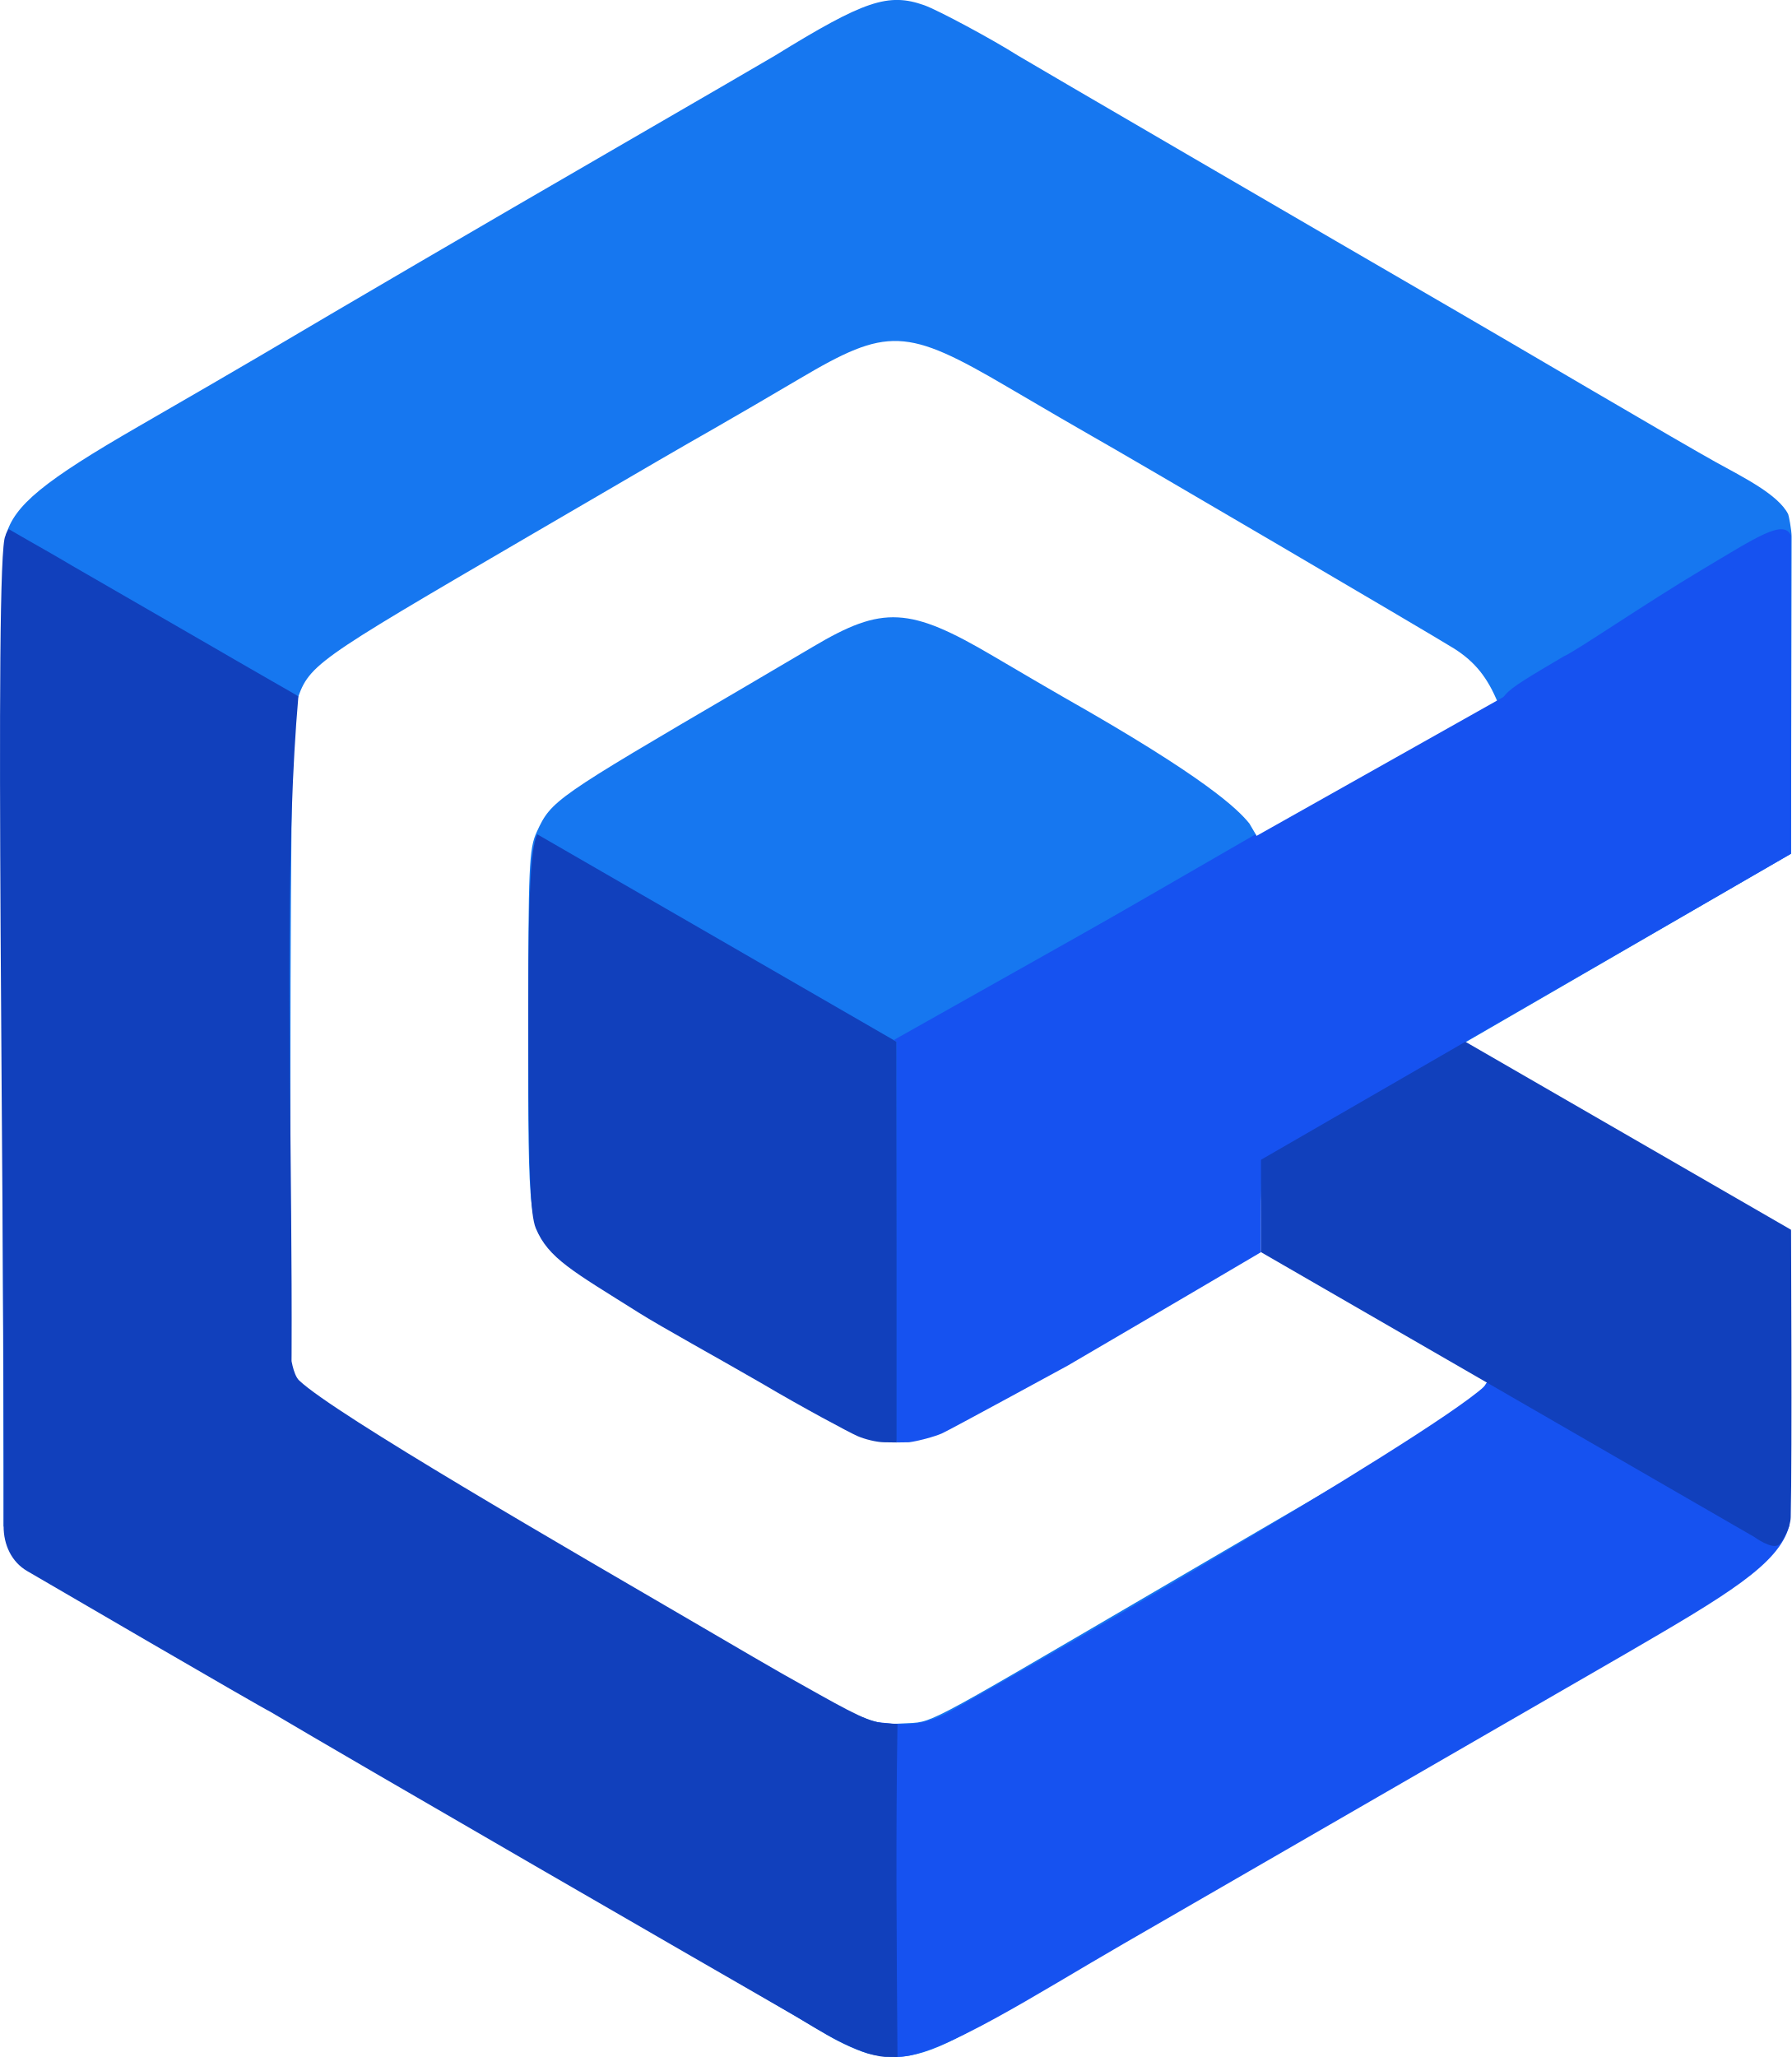
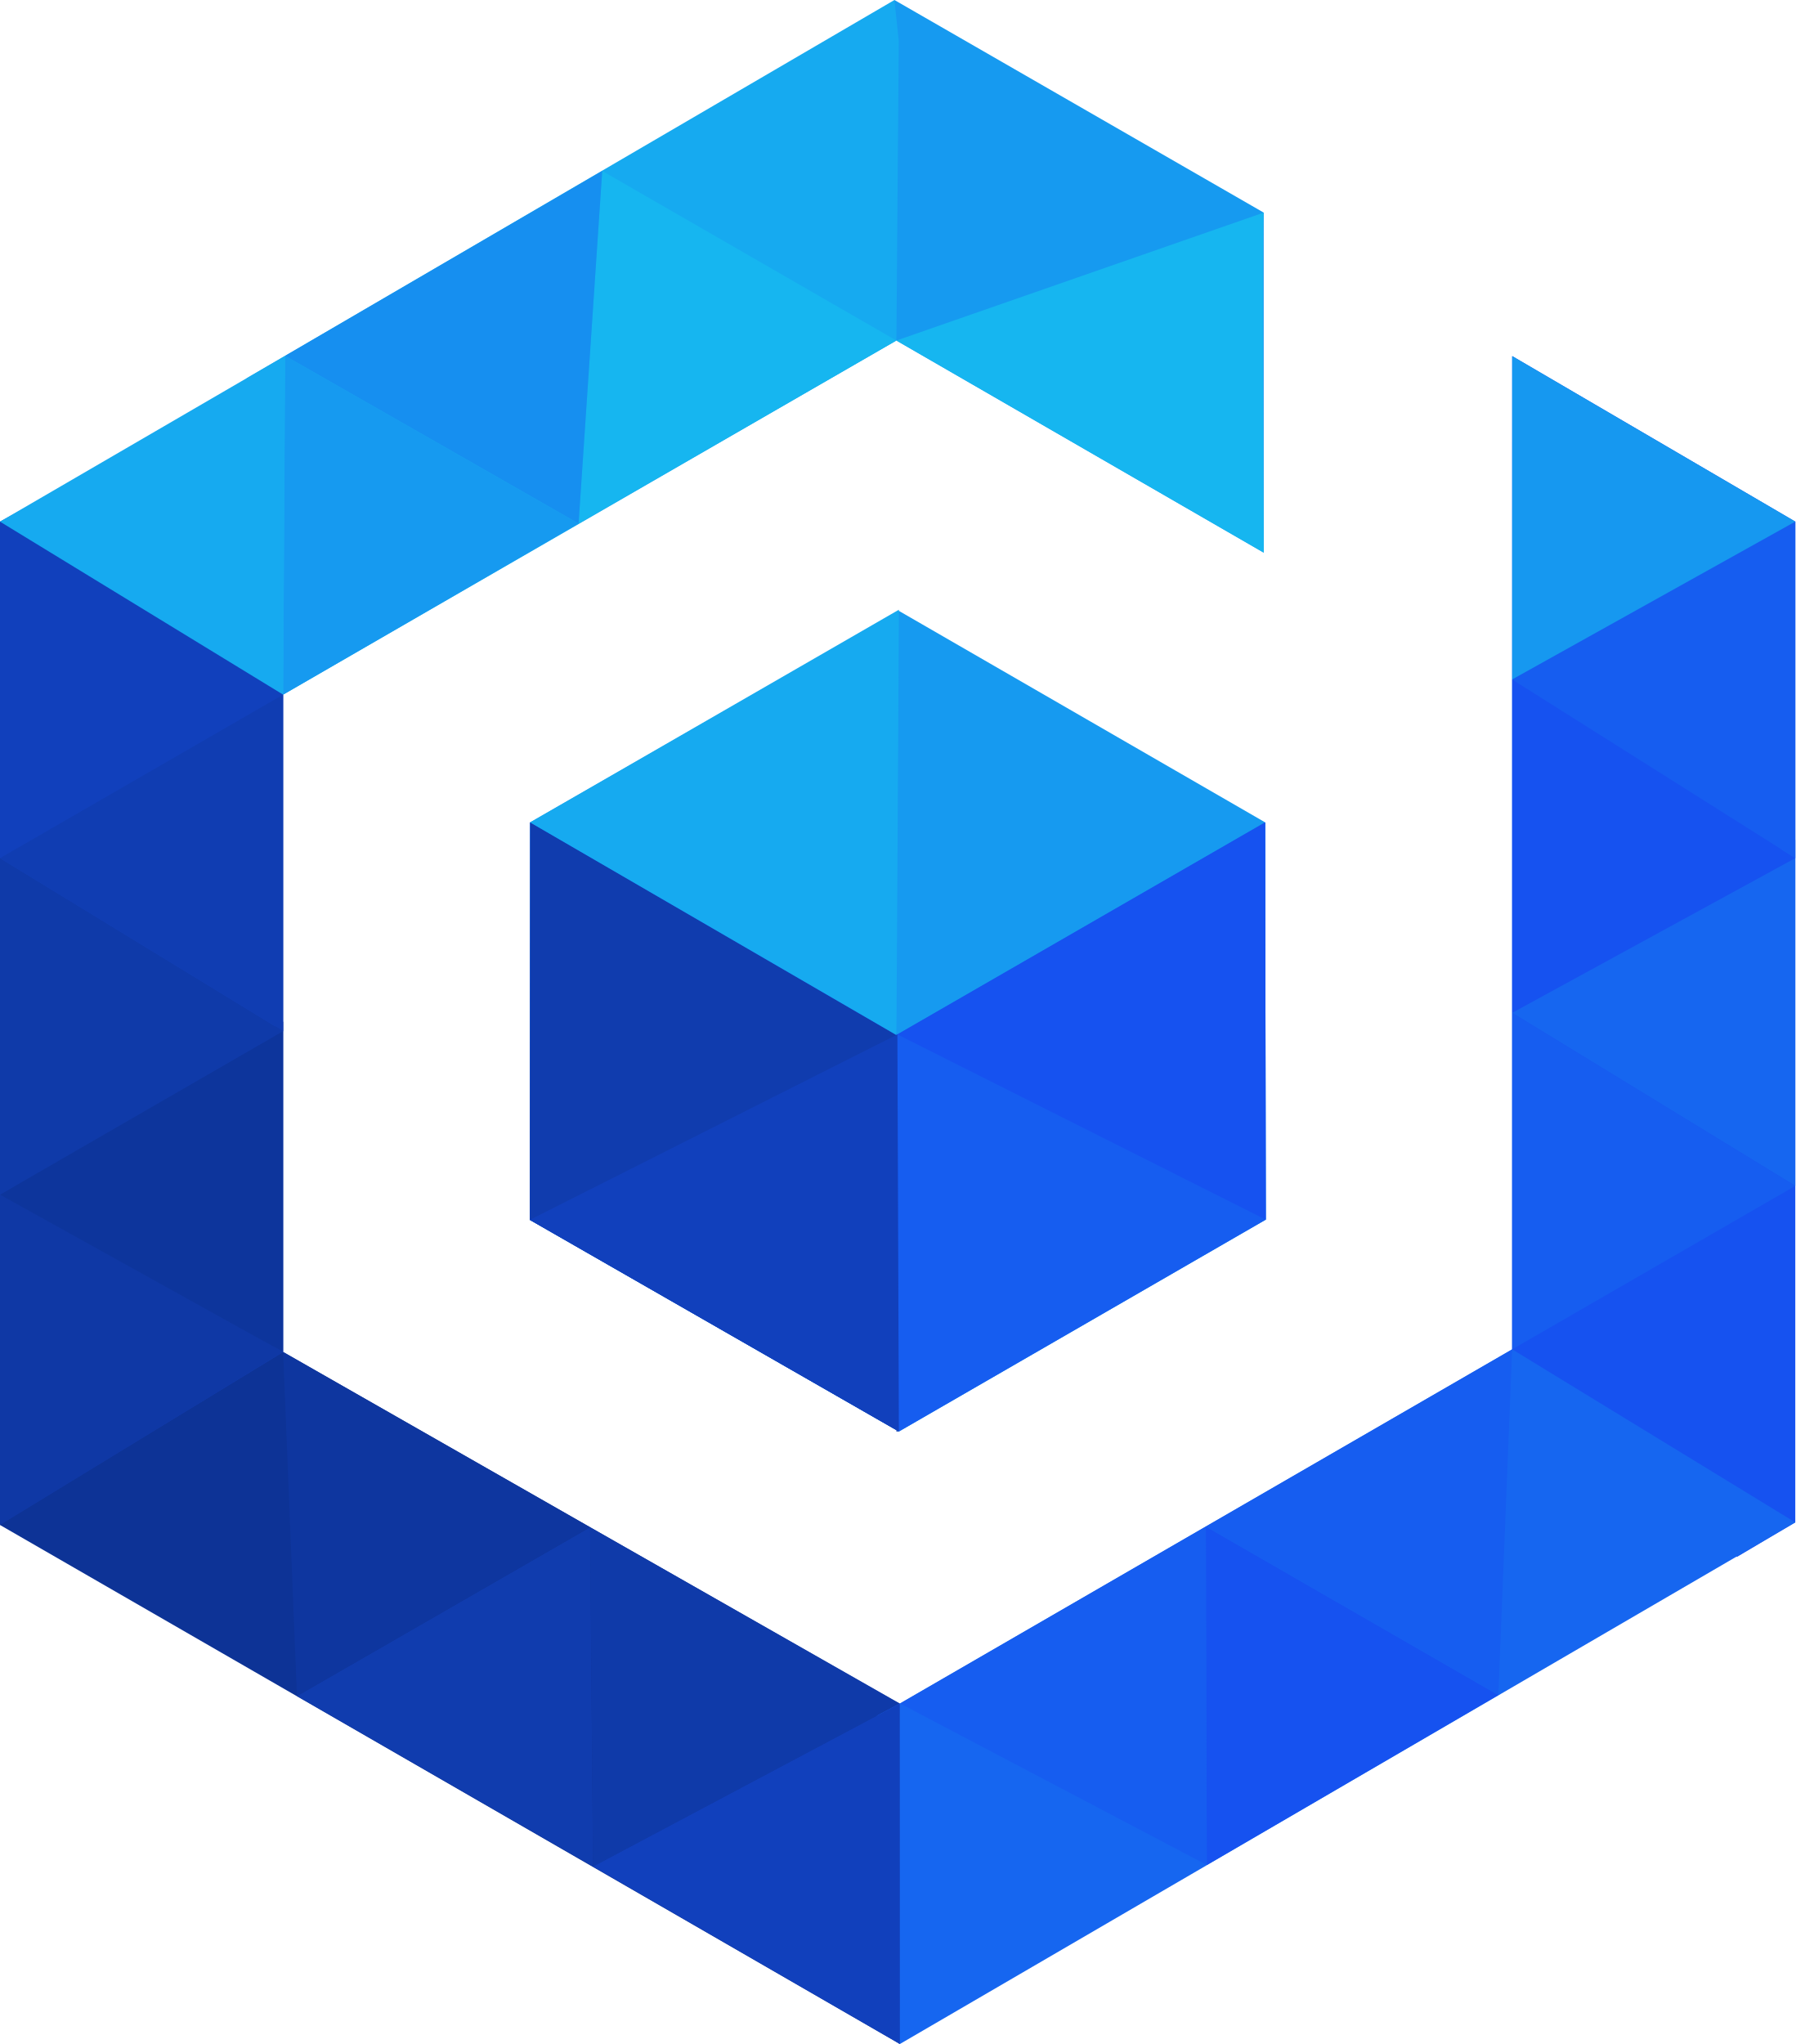
- <svg xmlns="http://www.w3.org/2000/svg" width="39.688mm" height="45.565mm" viewBox="0 0 39.688 45.565" version="1.1" id="svg1173">
-   <defs id="defs1167" />
-   <g id="layer1" transform="translate(179.8137,-392.6747)">
-     <g id="g1165" transform="matrix(0.3903174,0,0,0.3903174,-121.3667,353.7795)" style="stroke-width:2.562">
-       <path style="fill:#1677f0;fill-opacity:1;stroke-width:2.562" d="m -100.288,216.241 c -0.562,-0.118 -1.693,-0.616 -2.514,-1.106 -1.716,-1.026 -7.438,-4.383 -13.001,-7.63 l -3.836,-2.239 -0.07,-9.435 c -0.038,-5.189 -0.018,-9.435 0.044,-9.435 0.11,0 1.98,1.084 9.815,5.688 8.991,5.284 9.431,5.491 11.379,5.372 1.738,-0.106 0.724,0.425 14.021,-7.343 9.809,-5.73 11.58,-6.767 14.878,-8.712 3.255,-1.92 4.136,-2.741 4.857,-4.531 0.274,-0.68 -6.155,-9.663 -6.152,-18.495 0.004,-9.129 6.431,-18.116 6.148,-18.811 -0.595,-1.462 -1.313,-2.356 -2.496,-3.106 -1.071,-0.679 -18.652,-10.993 -20.601,-12.085 -0.541,-0.303 -2.667,-1.541 -4.725,-2.749 -5.77,-3.39 -6.83,-3.433 -11.825,-0.479 -1.561,0.923 -3.732,2.188 -4.823,2.811 -2.238,1.277 -2.727,1.561 -10.451,6.069 -12.58,7.342 -12.559,7.327 -13.309,9.558 -0.239,0.711 -0.317,7.917 -0.317,29.155 0,15.515 -0.094,28.268 -0.209,28.339 -0.115,0.071 -0.8,-0.238 -1.521,-0.688 -0.722,-0.449 -1.669,-1.022 -2.106,-1.272 -0.437,-0.251 -2.223,-1.286 -3.969,-2.302 -7.004,-4.072 -6.703,-3.859 -7.773,-5.494 l -0.693,-1.058 -0.071,-27.603 c -0.047,-18.452 0.02,-27.941 0.203,-28.622 0.458,-1.702 2.138,-3.082 7.547,-6.201 2.761,-1.592 5.854,-3.387 6.873,-3.99 5.216,-3.086 12.257,-7.199 20.108,-11.746 4.802,-2.781 8.91,-5.167 9.128,-5.302 5.057,-3.119 6.422,-3.578 8.467,-2.85 0.778,0.277 3.877,1.942 5.292,2.843 0.346,0.22 18.075,10.551 24.739,14.415 1.31,0.759 4.882,2.848 7.938,4.642 3.056,1.794 6.18,3.605 6.943,4.024 1.604,0.883 3.556,1.854 4.113,2.958 0.03,0.06 0.197,0.88 0.196,1.285 l -0.035,17.985 -19.051,11.034 18.946,27.127 -0.837,1.205 c -0.809,1.164 -1.695,1.879 -3.926,3.164 -0.582,0.335 -3.201,1.859 -5.821,3.385 -2.619,1.527 -5.953,3.456 -7.408,4.287 -5.507,3.146 -6.64,3.804 -7.541,4.374 -0.509,0.323 -4.677,2.764 -9.26,5.426 -4.584,2.661 -9.168,5.337 -10.186,5.946 -3.633,2.171 -5.076,2.616 -7.107,2.19 z m -0.169,-34.981 c -1.035,-0.27 -3.243,-1.472 -9.26,-5.038 -0.8,-0.474 -2.884,-1.702 -4.63,-2.727 -1.746,-1.026 -3.496,-2.203 -3.889,-2.617 -1.509,-1.591 -1.536,-1.813 -1.53,-12.848 0.005,-9.294 0.046,-10.216 0.496,-11.187 0.817,-1.764 1.002,-1.893 11.669,-8.134 1.237,-0.724 3.046,-1.789 4.02,-2.367 3.935,-2.335 5.46,-2.255 10.204,0.54 1.708,1.006 3.523,2.066 4.032,2.354 8.032,4.55 9.864,6.344 10.511,7.152 l 0.405,0.69 0.3,10.295 c 0,4.736 0,7.794 -0.036,9.865 -0.032,1.863 -0.806,2.91 -1.667,3.727 -0.587,0.557 -1.584,1.311 -2.216,1.675 -2.31,1.33 -10.273,5.974 -11.48,6.694 -3.286,1.962 -4.985,2.434 -6.93,1.926 z" id="path843-1" />
-       <path style="fill:#1652f0;fill-opacity:1;stroke-width:2.562" d="m -100.435,197.331 c 1.626,0.165 2.789,0.443 4.582,-0.536 2.268,-1.239 26.935,-15.372 30.369,-18.477 0,0 0.812,-1.228 0.818,-1.791 0.056,-5.914 -6.653,-17.936 -6.653,-17.936 l 6.709,-17.671 c 0,-1.933 -0.411,-1.633 3.621,-4.023 0.63,-0.255 4.638,-3.009 7.887,-4.942 2.965,-1.764 4.575,-2.864 4.996,-1.927 0,0.794 -18.852,28.66 -18.852,28.66 l 18.842,10.797 c 0,0 -0.005,15.203 -0.086,16.78 -0.589,2.157 -3.536,3.904 -9.24,7.219 0,0 -16.804,9.702 -28.564,16.495 -4.89,2.82 -10.335,6.364 -12.802,6.411 -18.259,-14.737 -1.626,-19.059 -1.626,-19.059 z" id="path841-1" />
-       <path style="fill:#1140bc;fill-opacity:1;stroke-width:2.562" d="m -104.582,214.081 c -4.62,-2.652 -25.046,-14.447 -29.798,-17.273 0.078,-6.307 -0.687,-13.046 -0.615,-19.353 l 1.751,-0.872 c 0,0 0.121,1.071 0.482,1.413 2.017,1.912 15.155,9.493 22.931,14.032 2.022,1.185 4.034,2.355 4.471,2.6 3.342,1.874 4.635,2.65 5.641,2.807 l 0.912,0.06 c -0.103,6.298 -0.048,12.595 -3e-5,18.894 l -0.713,-0.008 c -1.598,-0.111 -3.887,-1.604 -5.06,-2.3 z m -44.955,-27.817 c 0.077,-16.12 -0.567,-55.263 0.104,-56.208 0,0 0.033,-0.172 0.181,-0.38 l 1.158,0.668 c 0,0 1.707,0.966 2.434,1.405 l 7.8,4.503 c 0,0 2.938,1.705 3.526,2.036 0.797,0.448 1.526,0.881 1.526,0.881 -1.415,16.092 0.847,43.146 -1.572,57.638 -0.523,-0.242 -13.137,-7.598 -13.827,-8.001 -0.88,-0.514 -1.335,-1.49 -1.33,-2.543 z" id="path839-3" />
-       <path style="fill:#1652f0;fill-opacity:1;stroke-width:2.562" d="m -96.276,180.995 c 0.437,-0.195 7.127,-3.842 7.127,-3.842 0,0 6.658,-3.893 10.973,-6.44 0,0 0,-3.509 0.02,-5.244 0.018,-1.51 0.157,-2.762 0.168,-5.676 0.032,-8.757 -0.07,-11.944 -0.501,-12.793 -4.678,2.701 -11.721,6.767 -11.721,6.767 0,0 -7.46,4.306 -7.472,4.314 l -1.186,0.685 -0.011,11.897 v 10.849 l 0.728,-0.01 c 0.526,-0.07 1.421,-0.309 1.876,-0.506 z" id="path839-7-9" />
-       <path style="fill:#1140bc;fill-opacity:1;stroke-width:2.562" d="m -101.106,181.137 c -0.437,-0.195 -3.042,-1.58 -5.443,-3 -2.485,-1.437 -5.653,-3.178 -6.931,-3.983 -3.75,-2.362 -5.137,-3.084 -5.855,-4.802 -0.324,-0.775 -0.391,-3.392 -0.414,-9.559 -0.032,-8.757 0.07,-11.944 0.501,-12.793 4.678,2.701 11.721,6.767 11.721,6.767 0,0 7.46,4.306 7.472,4.314 l 1.186,0.685 0.011,11.897 v 10.849 l -0.728,-0.01 c -0.4,-0.006 -1.085,-0.17 -1.521,-0.365 z" id="path839-7-9-0" />
-       <path id="path1043" d="m -50.168,186.883 -28.008,-16.17 v -18.639 l 30.079,17.366 c 0,0 0.071,12.569 -0.015,16.314 -0.014,0.598 -0.481,1.416 -0.677,1.565 -0.383,0.292 -1.379,-0.435 -1.379,-0.435 z" style="fill:#1140bc;fill-opacity:1;stroke:none;stroke-width:0.678px;stroke-linecap:butt;stroke-linejoin:miter;stroke-opacity:1" />
-       <path id="path1039" d="m -99.023,158.676 50.916,-28.649 0.01,18.076 -34.619,19.987 z" style="fill:#1652f0;fill-opacity:1;stroke:none;stroke-width:0.678px;stroke-linecap:butt;stroke-linejoin:miter;stroke-opacity:1" />
+ <svg xmlns="http://www.w3.org/2000/svg" width="39.688mm" height="45.178mm" viewBox="0 0 39.688 45.178" version="1.1" id="svg1028">
+   <defs id="defs1022" />
+   <g id="layer1" transform="translate(332.3082,-159.3784)">
+     <g transform="matrix(0.2059479,0,0,0.2059479,-334.3448,152.9708)" id="g1218" style="stroke-width:4.856">
+       <path id="path943-08-7-6-3-0" d="m 202.595,87.093 -30.392,-17.765 -0.005,106.602 -3.163,2.933 27.305,19.334 6.25,-3.699 z" style="fill:#1652f0;fill-opacity:1;stroke-width:4.856" />
+       <path id="path943-08-7-1-7-5-3-0-3" d="m 9.889,194.777 0.24,-4.489 26.316,-16.428 3.836,2.349 66.098,37.723 0.104,36.547 z" style="fill:#0d3396;fill-opacity:1;stroke-width:4.856" />
+       <path id="path943-08-7-1-7-5-3-0-3-9-2" d="m 202.59,194.498 -30.387,-18.571 -65.733,38.011 -2.401,-1.06 -0.707,35.647 3.119,1.954 z" style="fill:#1666f0;fill-opacity:1;stroke-width:4.856" />
+       <path id="path943-08-7-6" d="m 9.889,194.716 30.392,-18.508 5e-6,-70.545 2.413,-3.381 -30.369,-16.532 -2.436,1.344 z" style="fill:#1140bc;fill-opacity:1;stroke-width:4.856" />
+       <path id="path943-08" d="M 145.533,53.93 V 90.423 L 106.106,67.66 l -4.84,-0.247 4.629,-36.3 z" style="fill:#169af0;fill-opacity:1;stroke-width:4.856" />
+       <path id="path943-08-7" d="M 36.373,71.705 40.281,105.664 106.106,67.66 106.36,35.499 105.895,31.113 Z" style="fill:#16aaf0;fill-opacity:1;stroke-width:4.856" />
+       <path id="path832-67" d="m 106.373,184.747 39.383,-22.738 -0.068,-42.638 -39.315,-22.699 -39.582,22.699 -0.034,42.658 z" style="fill:#169af0;fill-opacity:1;stroke-width:4.856" />
+       <path id="path832-8-5" d="m 106.373,184.747 39.383,-22.738 -0.068,-42.638 -39.475,22.76 -39.422,-22.76 -0.034,42.658 z" style="fill:#165df0;fill-opacity:1;stroke-width:4.856" />
+       <path id="path832-0-7" d="M 106.373,184.747 H 106.106 v -42.553 0 l -39.315,-22.822 -0.034,42.658 z" style="fill:#103cae;fill-opacity:1;stroke-width:4.856" />
+       <path id="path943-08-7-1" d="M 106.106,67.66 71.992,87.304 74.53,49.459 Z" style="fill:#16b6f0;fill-opacity:1;stroke-width:4.856" />
+       <path id="path943-08-7-1-7" d="M 40.492,69.3 71.992,87.304 74.53,49.459 Z" style="fill:#168ff0;fill-opacity:1;stroke-width:4.856" />
+       <path id="path943-08-7-1-7-5" d="M 71.992,87.304 40.492,69.3 c 0,0 -0.211,36.364 -0.211,36.364 z" style="fill:#169af0;fill-opacity:1;stroke-width:4.856" />
+       <path id="path943-08-7-1-7-5-8" d="M 9.889,87.096 40.281,105.664 40.492,69.3 Z" style="fill:#16aaf0;fill-opacity:1;stroke-width:4.856" />
+       <path id="path943-08-7-6-3" d="M 9.889,158.662 40.281,176.209 9.889,194.777 Z" style="fill:#0f38a5;fill-opacity:1;stroke-width:4.856" />
+       <path id="path943-08-7-6-3-6" d="M 40.281,140.757 9.889,159.326 40.281,176.209 Z" style="fill:#0d359c;fill-opacity:1;stroke-width:4.856" />
+       <path id="path943-08-7-6-2" d="M 9.889,159.326 40.281,141.779 9.889,123.211 Z" style="fill:#0f3aa9;fill-opacity:1;stroke-width:4.856" />
+       <path id="path943-08-7-6-2-5" d="m 202.59,158.383 -30.392,-18.568 30.392,-18.568 z" style="fill:#1666f0;fill-opacity:1;stroke-width:4.856" />
+       <path id="path943-08-7-1-7-5-3" d="m 106.471,213.938 -33.241,-18.918 0.311,36.413 z" style="fill:#0f3aa9;fill-opacity:1;stroke-width:4.856" />
+       <path id="path943-08-7-1-7-5-3-0" d="m 41.763,213.14 31.467,-18.12 0.311,36.413 z" style="fill:#103cae;fill-opacity:1;stroke-width:4.856" />
+       <path id="path943-08-7-1-7-5-3-1" d="m 73.23,195.02 -32.949,-18.811 1.482,36.931 z" style="fill:#0e369f;fill-opacity:1;stroke-width:4.856" />
+       <path id="path943-08-7-1-7-5-3-0-3-9" d="m 73.541,231.434 32.93,-17.496 0.011,36.541 z" style="fill:#1140bc;fill-opacity:1;stroke-width:4.856" />
+       <path id="path943-08-7-1-7-5-3-4" d="m 106.505,213.938 32.816,-18.999 0.102,36.328 z" style="fill:#165df0;fill-opacity:1;stroke-width:4.856" />
+       <path id="path943-08-7-1-7-5-3-0-1" d="m 170.722,213.026 -31.401,-18.087 0.102,36.328 z" style="fill:#1652f0;fill-opacity:1;stroke-width:4.856" />
+       <path id="path943-08-7-1-7-5-3-1-5" d="m 139.316,194.942 32.883,-19.012 -1.482,37.099 z" style="fill:#165df0;fill-opacity:1;stroke-width:4.856" />
+       <path id="path943-08-7-1-7-5-3-0-3-7" d="m 202.59,194.498 -30.387,-18.571 -1.482,37.099 z" style="fill:#000000;fill-opacity:0;stroke-width:4.856" />
+       <path id="path943-08-7-1-8" d="m 106.106,67.66 39.427,22.763 c 0,0 -0.211,-36.489 0,-36.493 z" style="fill:#16b6f0;fill-opacity:1;stroke-width:4.856" />
+       <path id="path832-0-8" d="m 106.373,184.747 -0.16,-42.615 -39.456,19.897 z" style="fill:#1140bc;fill-opacity:1;stroke-width:4.856" />
+       <path id="path832-0-8-8" d="m 145.756,162.009 -0.068,-42.638 -39.475,22.76 z" style="fill:#1652f0;fill-opacity:1;stroke-width:4.856" />
+       <path id="path832-0-8-8-1" d="m 106.106,142.194 c 0,0 0.238,-37.362 0.267,-45.645 v 0 l -39.582,22.822 19.658,11.411 z" style="fill:#16aaf0;fill-opacity:1;stroke-width:4.856" />
+       <path id="path943-08-7-6-3-6-1" d="M 40.281,105.664 9.889,123.211 40.281,141.779 Z" style="fill:#103db2;fill-opacity:1;stroke-width:4.856" />
+       <path id="path943-08-7-6-3-6-3" d="m 172.199,139.815 30.392,18.568 c 0,0 -30.392,17.547 -30.392,17.547 z" style="fill:#165df0;fill-opacity:1;stroke-width:4.856" />
+       <path id="path943-08-7-6-3-6-1-8" d="m 172.199,104.035 30.397,19.173 -30.397,16.607 z" style="fill:#1652f0;fill-opacity:1;stroke-width:4.856" />
+       <path id="path943-08-7-6-9" d="m 202.595,123.208 -30.397,-19.173 30.397,-16.942 z" style="fill:#165df0;fill-opacity:1;stroke-width:4.856" />
+       <path id="path943-08-7-1-7-5-1" d="m 202.595,87.093 -30.392,-17.765 -0.005,34.707 z" style="fill:#1698f0;fill-opacity:1;stroke-width:4.856" />
    </g>
  </g>
</svg>
